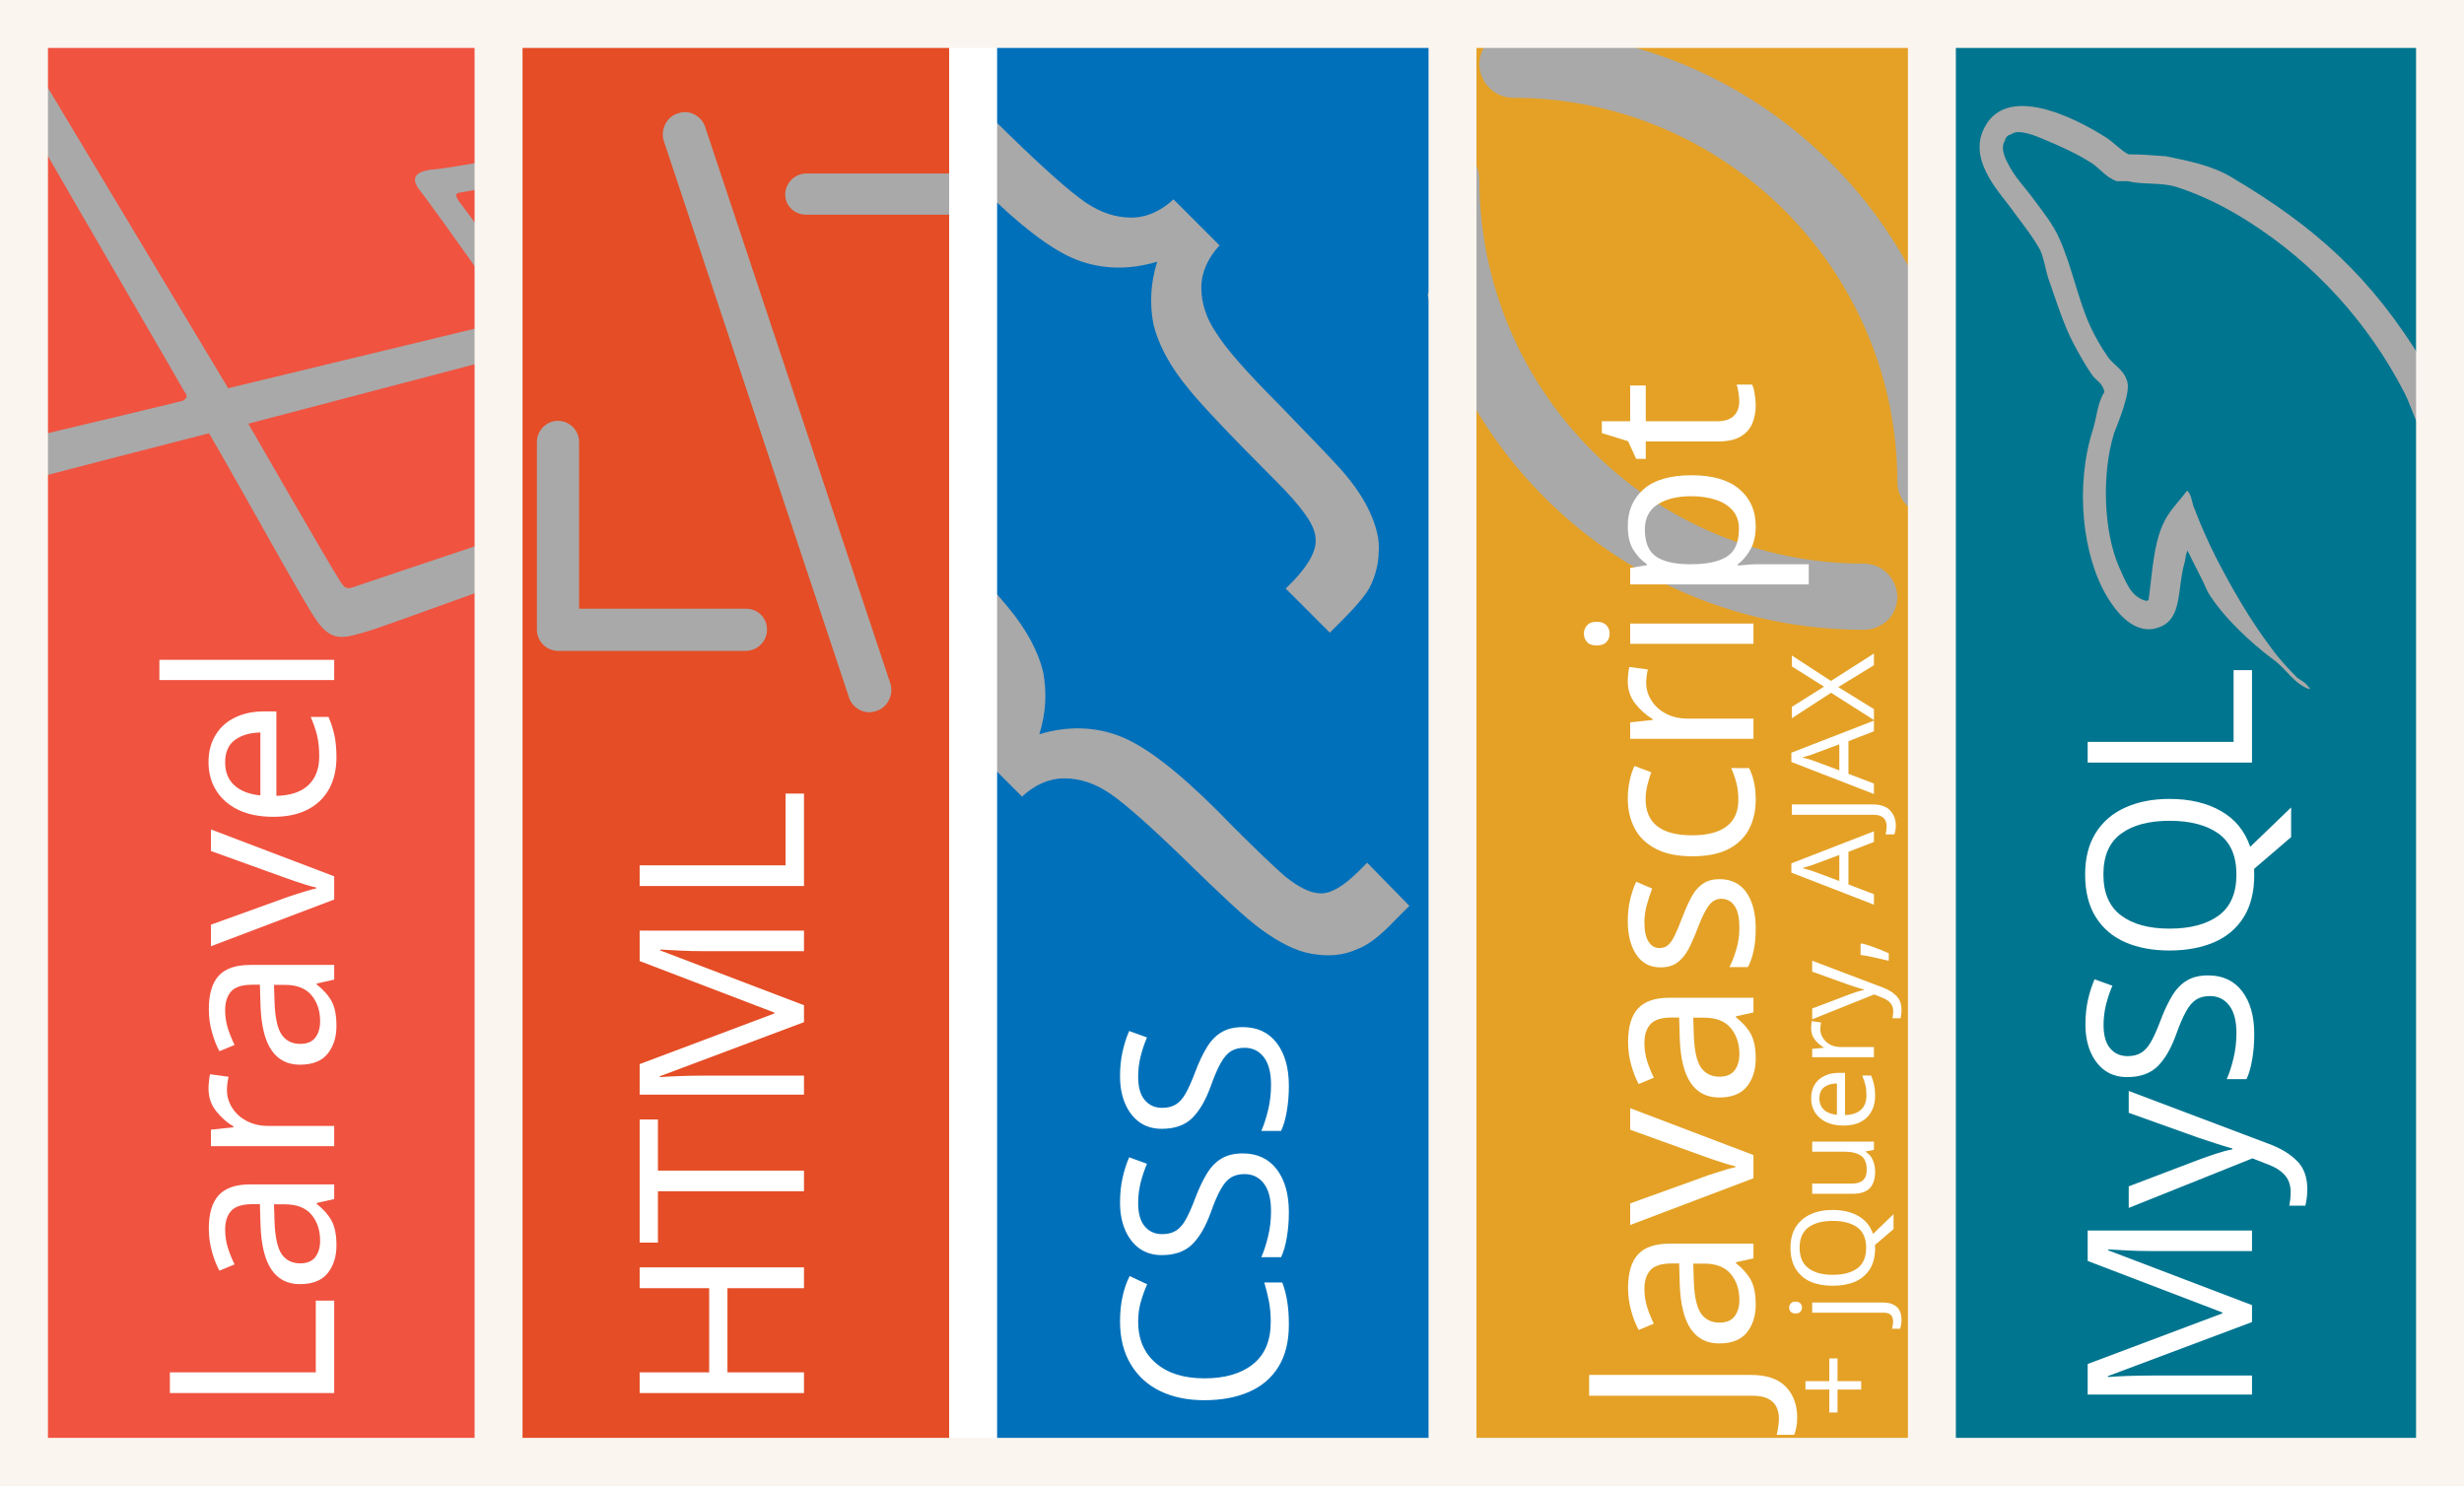
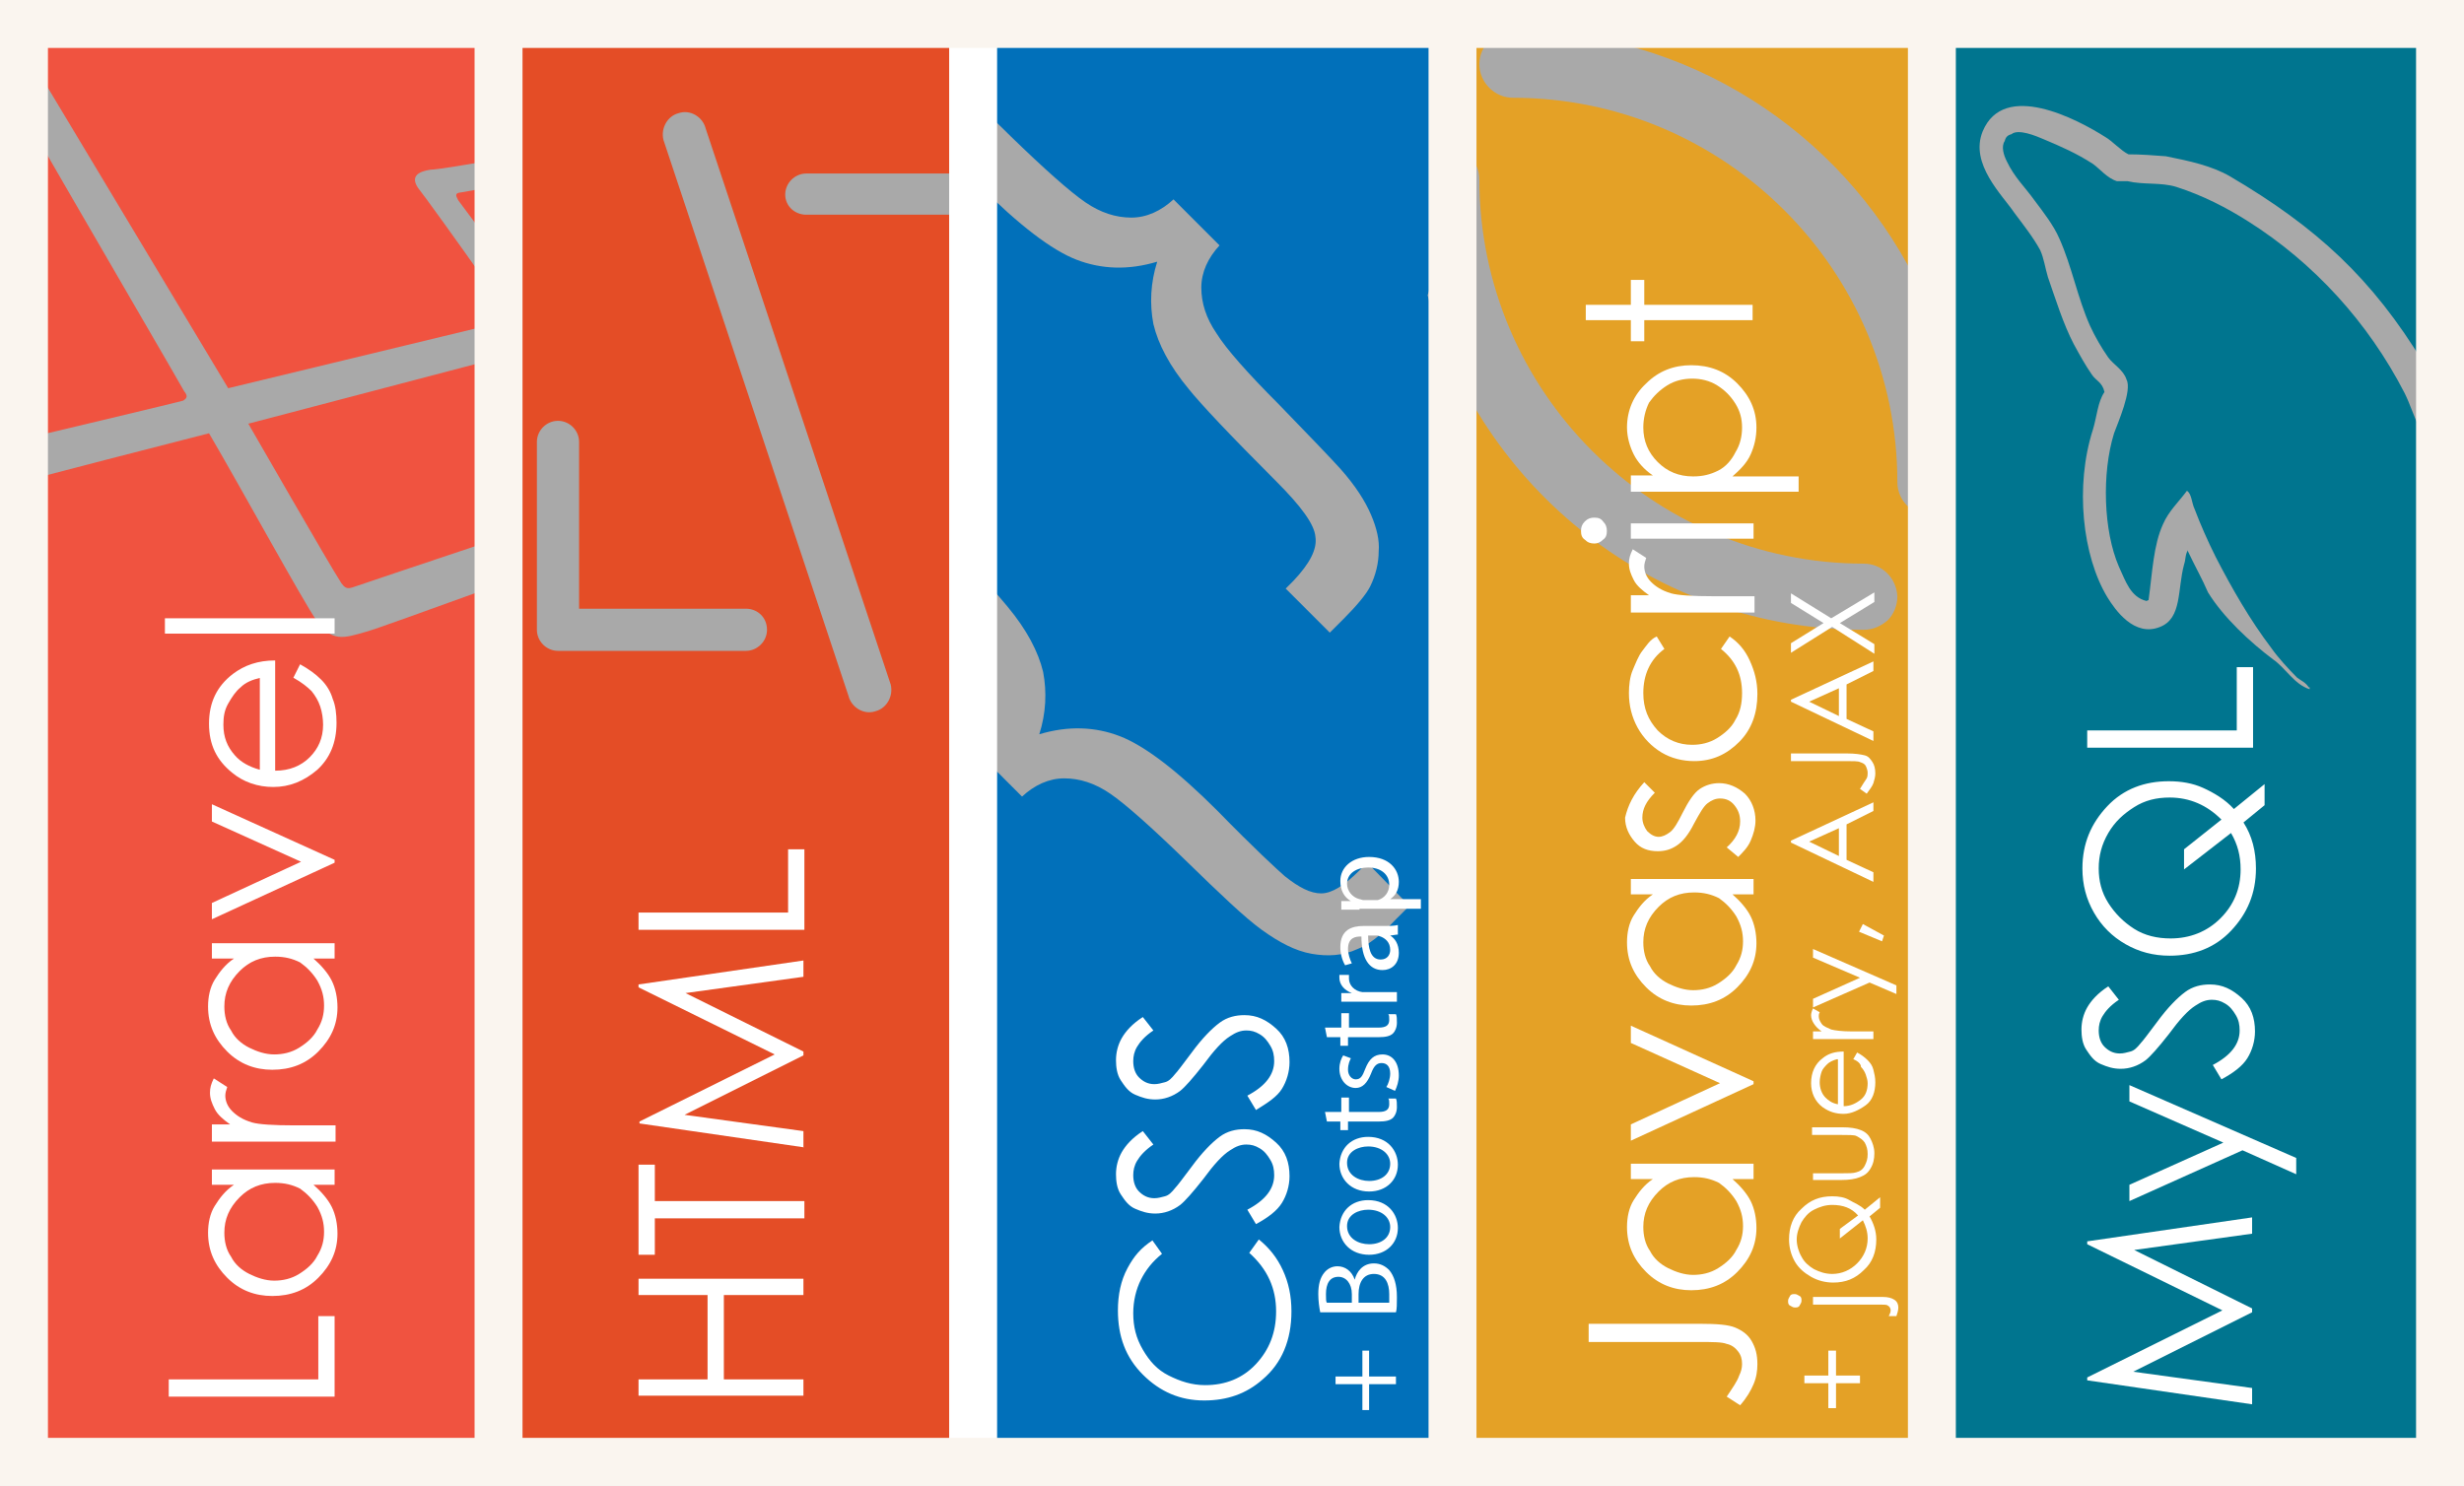
<svg xmlns="http://www.w3.org/2000/svg" version="1.1" id="Layer_1" x="0px" y="0px" viewBox="0 0 257 155" style="enable-background:new 0 0 257 155;" xml:space="preserve">
  <style type="text/css">
	.st0{fill:#F05340;}
	.st1{fill:#E44D26;}
	.st2{fill:#0170BA;}
	.st3{fill:#A9A9A9;}
- 	.st4{fill:#FFFFFF;}
- 	.st5{	font-family: Century Gothic,CenturyGothic,AppleGothic,sans-serif;
- }
- 	.st6{font-size:24px;}
- 	.st7{fill:#E4A126;}
- 	.st8{fill:none;stroke:#FAF5EF;stroke-width:5;stroke-miterlimit:10;}
- 	.st9{fill:none;stroke:#FFFFFF;stroke-width:5;stroke-miterlimit:10;}
- 	.st10{fill:none;stroke:#000000;stroke-width:16;stroke-miterlimit:10;}
- 	.st11{font-size:12px;}
- 	.st12{fill:#00758F;}
+ 	.st4{enable-background:new    ;}
+ 	.st5{fill:#FFFFFF;}
+ 	.st6{fill:#E4A126;}
+ 	.st7{fill:none;stroke:#FAF5EF;stroke-width:5;stroke-miterlimit:10;}
+ 	.st8{fill:none;stroke:#FFFFFF;stroke-width:5;stroke-miterlimit:10;}
+ 	.st9{fill:none;stroke:#000000;stroke-width:16;stroke-miterlimit:10;}
+ 	.st10{fill:#00758F;}
</style>
  <g>
    <path class="st0" d="M2,3v2.8C2.1,7,2.1,8.2,2.1,9.5c0,0.8-0.1,1.6-0.1,2.4V153h53V3H2z" />
  </g>
  <g>
    <rect x="52" y="3" class="st1" width="53" height="150" />
  </g>
  <g>
    <rect x="102" y="3" class="st2" width="50" height="150" />
  </g>
  <path class="st3" d="M50.8,29.6c0.2-1.3,0.3-2.6,0.5-4l-3.5-4.7c-0.2-0.4-0.4-0.7,0.1-0.8c0.2,0,2.1-0.4,4.2-0.7  c0.1-1,0.3-2,0.4-2.9c-3.3,0.6-6.9,1.2-7.6,1.2c-1.3,0.2-2.1,0.7-1.3,1.9C44.1,20.2,48,25.6,50.8,29.6z" />
-   <path class="st3" d="M50.1,56.8C43.5,59,37.3,61.1,37,61.2c-0.6,0.2-1,0.4-1.6-0.7c-0.7-1-9.5-16.3-9.5-16.3l24-6.3  c0.1-1.3,0.2-2.5,0.4-3.8l-26.5,6.4L1.9,4c0,0.3,0,0.6,0,0.9c0.2,1.5,0.2,3,0.2,4.6c0,0.5,0,1.1-0.1,1.6c6.4,11.1,17,29.3,17.2,29.7  c0.5,0.6,0.2,0.8-0.1,1c-0.3,0.1-13.7,3.3-17.1,4.1c-0.1,1.5-0.2,3-0.3,4.5c3.8-1,14.2-3.7,20.1-5.2C25.2,51,31.7,62.9,33,64.7  c1.6,2.3,2.8,1.9,5.2,1.2c0.8-0.2,6.3-2.2,12.4-4.4C50.4,59.9,50.2,58.3,50.1,56.8z" />
-   <text transform="matrix(4.489659e-11 -1 1 4.489659e-11 34.8584 147.6533)" class="st4 st5 st6">Laravel</text>
+   <path class="st3" d="M50.1,56.8C43.5,59,37.3,61.1,37,61.2c-0.6,0.2-1,0.4-1.6-0.7c-0.7-1-9.5-16.3-9.5-16.3l24-6.3  c0.1-1.3,0.2-2.5,0.4-3.8l-26.5,6.4L1.9,4c0,0.3,0,0.6,0,0.9c0.2,1.5,0.2,3,0.2,4.6c0,0.5,0,1.1-0.1,1.6c6.4,11.1,17,29.3,17.2,29.7  c0.5,0.6,0.2,0.8-0.1,1C18.8,41.9,5.4,45.1,2,45.9c-0.1,1.5-0.2,3-0.3,4.5c3.8-1,14.2-3.7,20.1-5.2C25.2,51,31.7,62.9,33,64.7  c1.6,2.3,2.8,1.9,5.2,1.2c0.8-0.2,6.3-2.2,12.4-4.4C50.4,59.9,50.2,58.3,50.1,56.8z" />
+   <g class="st4">
+     <path class="st5" d="M17.6,145.6v-1.7h15.6v-6.6h1.7v8.4H17.6z" />
+     <path class="st5" d="M22.1,122h12.8v1.6h-2.2c0.8,0.7,1.5,1.5,1.9,2.3s0.6,1.8,0.6,2.8c0,1.8-0.7,3.3-2,4.6s-2.9,1.9-4.8,1.9   c-1.8,0-3.4-0.6-4.7-1.9s-2-2.8-2-4.7c0-1,0.2-2,0.7-2.8s1.1-1.6,2-2.2h-2.3V122z M23.4,128.6c0,0.9,0.2,1.8,0.7,2.5   c0.4,0.8,1.1,1.4,1.9,1.8s1.7,0.7,2.6,0.7c0.9,0,1.8-0.2,2.6-0.7s1.5-1.1,1.9-1.9c0.5-0.8,0.7-1.6,0.7-2.5c0-0.9-0.2-1.7-0.7-2.6   c-0.5-0.8-1.1-1.4-1.8-1.9c-0.8-0.4-1.6-0.6-2.6-0.6c-1.5,0-2.7,0.5-3.7,1.5C23.9,126,23.4,127.2,23.4,128.6z" />
+     <path class="st5" d="M22.1,119v-1.7H24c-0.7-0.5-1.3-1-1.6-1.6s-0.5-1.1-0.5-1.7c0-0.5,0.1-0.9,0.4-1.5l1.4,0.9   c-0.1,0.3-0.2,0.6-0.2,0.9c0,0.5,0.2,1.1,0.7,1.6s1.1,0.9,2.1,1.2c0.7,0.2,2.2,0.3,4.4,0.3h4.3v1.7H22.1z" />
+     <path class="st5" d="M22.1,98.4h12.8v1.6h-2.2c0.8,0.7,1.5,1.5,1.9,2.3s0.6,1.8,0.6,2.8c0,1.8-0.7,3.3-2,4.6s-2.9,1.9-4.8,1.9   c-1.8,0-3.4-0.6-4.7-1.9s-2-2.8-2-4.7c0-1,0.2-2,0.7-2.8s1.1-1.6,2-2.2h-2.3V98.4z M23.4,105c0,0.9,0.2,1.8,0.7,2.5   c0.4,0.8,1.1,1.4,1.9,1.8s1.7,0.7,2.6,0.7c0.9,0,1.8-0.2,2.6-0.7s1.5-1.1,1.9-1.9c0.5-0.8,0.7-1.6,0.7-2.5c0-0.9-0.2-1.7-0.7-2.6   c-0.5-0.8-1.1-1.4-1.8-1.9c-0.8-0.4-1.6-0.6-2.6-0.6c-1.5,0-2.7,0.5-3.7,1.5C23.9,102.4,23.4,103.6,23.4,105z" />
+     <path class="st5" d="M22.1,95.9v-1.7l9.3-4.3l-9.3-4.2v-1.8l12.8,5.8v0.3L22.1,95.9z" />
+     <path class="st5" d="M30.6,70.7l0.7-1.4c0.9,0.5,1.6,1,2.2,1.6s1,1.3,1.2,2c0.3,0.7,0.4,1.6,0.4,2.5c0,2.1-0.7,3.7-2,4.9   c-1.4,1.2-2.9,1.8-4.6,1.8c-1.6,0-3.1-0.5-4.3-1.5c-1.6-1.3-2.4-2.9-2.4-5.1c0-2.2,0.8-3.9,2.5-5.2c1.2-0.9,2.6-1.4,4.4-1.4v11.5   c1.5,0,2.7-0.5,3.6-1.4c0.9-0.9,1.4-2,1.4-3.4c0-0.6-0.1-1.3-0.3-1.9c-0.2-0.6-0.5-1.1-0.9-1.6C32.1,71.7,31.5,71.2,30.6,70.7z    M27.2,70.7c-0.9,0.2-1.6,0.5-2.1,1c-0.5,0.4-0.9,1-1.3,1.7s-0.5,1.4-0.5,2.2c0,1.3,0.4,2.3,1.2,3.2c0.6,0.7,1.5,1.2,2.6,1.5V70.7z   " />
+     <path class="st5" d="M17.2,66.1v-1.6h17.7v1.6H17.2z" />
+   </g>
  <g>
-     <rect x="152" y="3" class="st7" width="50" height="150" />
+     <rect x="152" y="3" class="st6" width="50" height="150" />
  </g>
-   <text transform="matrix(4.489659e-11 -1 1 4.489659e-11 83.8584 147.6533)" class="st4 st5 st6">HTML</text>
-   <text transform="matrix(4.489659e-11 -1 1 4.489659e-11 134.1968 147.5415)" class="st4 st5 st6">CSS</text>
+   <g class="st4">
+     <path class="st5" d="M66.6,145.6v-1.7h7.2v-8.8h-7.2v-1.7h17.2v1.7h-8.3v8.8h8.3v1.7H66.6z" />
+     <path class="st5" d="M68.3,130.9h-1.7v-9.4h1.7v3.8h15.6v1.8H68.3V130.9z" />
+     <path class="st5" d="M83.9,119.7l-17.2-2.5V117l14.1-7L66.6,103v-0.3l17.2-2.5v1.7l-12.3,1.7l12.3,6.1v0.4l-12.4,6.2l12.4,1.7   V119.7z" />
+     <path class="st5" d="M66.6,96.9v-1.7h15.6v-6.6h1.7v8.4H66.6z" />
+   </g>
+   <g class="st4">
+     <path class="st5" d="M120.2,129.4l1,1.4c-1,0.8-1.7,1.7-2.2,2.7s-0.8,2.2-0.8,3.5c0,1.4,0.3,2.6,1,3.8s1.5,2.1,2.7,2.7s2.4,1,3.8,1   c2.1,0,3.9-0.7,5.3-2.2s2.1-3.3,2.1-5.5c0-2.4-0.9-4.4-2.8-6.1l1-1.4c1.1,0.9,1.9,1.9,2.5,3.2s0.9,2.7,0.9,4.3c0,3-1,5.4-3,7.1   c-1.7,1.5-3.7,2.2-6.1,2.2c-2.5,0-4.6-0.9-6.4-2.7s-2.6-4-2.6-6.7c0-1.6,0.3-3.1,1-4.4S119,130.2,120.2,129.4z" />
+     <path class="st5" d="M131,127.7l-0.9-1.5c1.9-1,2.8-2.2,2.8-3.6c0-0.6-0.1-1.1-0.4-1.6s-0.6-0.9-1.1-1.2s-0.9-0.4-1.4-0.4   c-0.6,0-1.1,0.2-1.7,0.6c-0.8,0.5-1.7,1.5-2.8,3c-1.1,1.4-1.9,2.3-2.4,2.7c-0.8,0.6-1.7,0.9-2.6,0.9c-0.8,0-1.4-0.2-2.1-0.5   s-1.1-0.9-1.5-1.5s-0.5-1.4-0.5-2.1c0-0.8,0.2-1.6,0.6-2.3s1.1-1.5,2.2-2.2l1.1,1.4c-0.9,0.6-1.4,1.2-1.7,1.7s-0.4,1-0.4,1.5   c0,0.7,0.2,1.3,0.6,1.7s0.9,0.7,1.6,0.7c0.4,0,0.7-0.1,1.1-0.2s0.7-0.4,1.1-0.9c0.2-0.2,0.8-1,1.7-2.2c1.1-1.5,2.1-2.5,2.9-3.1   s1.7-0.8,2.6-0.8c1.3,0,2.3,0.5,3.3,1.4s1.4,2.1,1.4,3.5c0,1-0.3,2-0.8,2.8S132.3,127,131,127.7z" />
+     <path class="st5" d="M131,115.8l-0.9-1.5c1.9-1,2.8-2.2,2.8-3.6c0-0.6-0.1-1.1-0.4-1.6s-0.6-0.9-1.1-1.2s-0.9-0.4-1.4-0.4   c-0.6,0-1.1,0.2-1.7,0.6c-0.8,0.5-1.7,1.5-2.8,3c-1.1,1.4-1.9,2.3-2.4,2.7c-0.8,0.6-1.7,0.9-2.6,0.9c-0.8,0-1.4-0.2-2.1-0.5   s-1.1-0.9-1.5-1.5s-0.5-1.4-0.5-2.1c0-0.8,0.2-1.6,0.6-2.3s1.1-1.5,2.2-2.2l1.1,1.4c-0.9,0.6-1.4,1.2-1.7,1.7s-0.4,1-0.4,1.5   c0,0.7,0.2,1.3,0.6,1.7s0.9,0.7,1.6,0.7c0.4,0,0.7-0.1,1.1-0.2s0.7-0.4,1.1-0.9c0.2-0.2,0.8-1,1.7-2.2c1.1-1.5,2.1-2.5,2.9-3.1   s1.7-0.8,2.6-0.8c1.3,0,2.3,0.5,3.3,1.4s1.4,2.1,1.4,3.5c0,1-0.3,2-0.8,2.8S132.3,115,131,115.8z" />
+   </g>
  <g>
    <g>
      <path class="st3" d="M194.4,58.8c-22.1,0-40.1-18-40.1-40.1c0-1.9-1.6-3.5-3.5-3.5c-0.6,0-1.1,0.1-1.6,0.4c0.6,2.1,1,4.3,1.1,6.5    c0.1,3-0.4,6-1.4,8.7c5.4,20.1,23.7,34.9,45.5,34.9c1,0,1.8-0.4,2.5-1c0.6-0.6,1-1.5,1-2.5C197.8,60.3,196.3,58.8,194.4,58.8z" />
-       <path class="st3" d="M199.5,50.3c-0.2-2.1,0-4.3,0.2-6.4c0-0.9,0.1-1.8,0.1-2.7c0.1-0.7,0.1-1.4,0-2c-0.1-1.5-0.4-3.1-0.5-4.6    c-0.1-0.8-0.2-1.6-0.2-2.4c-0.1-1.1,0.2-2.2,0.6-3.2c-7.8-15.3-23.7-25.8-41.9-25.8c-1.9,0-3.5,1.6-3.5,3.5c0,1.9,1.6,3.5,3.5,3.5    c22.1,0,40.1,18,40.1,40.1c0,1.6,1.1,3,2.7,3.4C199.9,52.7,199.6,51.5,199.5,50.3z" />
+       <path class="st3" d="M199.5,50.3c-0.2-2.1,0-4.3,0.2-6.4c0-0.9,0.1-1.8,0.1-2.7c0.1-0.7,0.1-1.4,0-2c-0.1-1.5-0.4-3.1-0.5-4.6    c-0.1-0.8-0.2-1.6-0.2-2.4c-0.1-1.1,0.2-2.2,0.6-3.2C191.9,13.7,176,3.2,157.8,3.2c-1.9,0-3.5,1.6-3.5,3.5s1.6,3.5,3.5,3.5    c22.1,0,40.1,18,40.1,40.1c0,1.6,1.1,3,2.7,3.4C199.9,52.7,199.6,51.5,199.5,50.3z" />
    </g>
  </g>
-   <text transform="matrix(4.489659e-11 -1 1 4.489659e-11 182.8896 147.8096)" class="st4 st5 st6">Javascript</text>
-   <line class="st8" x1="52" y1="3" x2="52" y2="153" />
+   <g class="st4">
+     <path class="st5" d="M165.7,139.8v-1.7h11.6c1.8,0,3,0.1,3.7,0.4s1.3,0.7,1.7,1.4s0.6,1.4,0.6,2.4c0,0.7-0.1,1.4-0.4,2.1   s-0.7,1.4-1.4,2.2l-1.4-0.9c0.6-0.9,1.1-1.6,1.3-2.2c0.2-0.4,0.3-0.8,0.3-1.2c0-0.5-0.1-0.9-0.4-1.3c-0.3-0.4-0.7-0.7-1.2-0.8   c-0.5-0.2-1.4-0.2-2.9-0.2H165.7z" />
+     <path class="st5" d="M170.1,121.4h12.8v1.6h-2.2c0.8,0.7,1.5,1.5,1.9,2.3s0.6,1.8,0.6,2.8c0,1.8-0.7,3.3-2,4.6s-2.9,1.9-4.8,1.9   c-1.8,0-3.4-0.6-4.7-1.9s-2-2.8-2-4.7c0-1,0.2-2,0.7-2.8s1.1-1.6,2-2.2h-2.3V121.4z M171.4,128c0,0.9,0.2,1.8,0.7,2.5   c0.4,0.8,1.1,1.4,1.9,1.8s1.7,0.7,2.6,0.7c0.9,0,1.8-0.2,2.6-0.7s1.5-1.1,1.9-1.9c0.5-0.8,0.7-1.6,0.7-2.5c0-0.9-0.2-1.7-0.7-2.6   c-0.5-0.8-1.1-1.4-1.8-1.9c-0.8-0.4-1.6-0.6-2.6-0.6c-1.5,0-2.7,0.5-3.7,1.5C171.9,125.4,171.4,126.6,171.4,128z" />
+     <path class="st5" d="M170.1,119v-1.7l9.3-4.3l-9.3-4.2v-1.8l12.8,5.8v0.3L170.1,119z" />
+     <path class="st5" d="M170.1,91.7h12.8v1.6h-2.2c0.8,0.7,1.5,1.5,1.9,2.3s0.6,1.8,0.6,2.8c0,1.8-0.7,3.3-2,4.6s-2.9,1.9-4.8,1.9   c-1.8,0-3.4-0.6-4.7-1.9s-2-2.8-2-4.7c0-1,0.2-2,0.7-2.8s1.1-1.6,2-2.2h-2.3V91.7z M171.4,98.3c0,0.9,0.2,1.8,0.7,2.5   c0.4,0.8,1.1,1.4,1.9,1.8s1.7,0.7,2.6,0.7c0.9,0,1.8-0.2,2.6-0.7s1.5-1.1,1.9-1.9c0.5-0.8,0.7-1.6,0.7-2.5c0-0.9-0.2-1.7-0.7-2.6   c-0.5-0.8-1.1-1.4-1.8-1.9c-0.8-0.4-1.6-0.6-2.6-0.6c-1.5,0-2.7,0.5-3.7,1.5C171.9,95.7,171.4,96.9,171.4,98.3z" />
+     <path class="st5" d="M171.5,81.6l1.1,1.1c-0.9,0.9-1.3,1.7-1.3,2.6c0,0.5,0.2,1,0.5,1.4c0.4,0.4,0.8,0.6,1.2,0.6   c0.4,0,0.8-0.2,1.2-0.5c0.4-0.3,0.8-1,1.3-2c0.6-1.2,1.2-2.1,1.8-2.5c0.6-0.4,1.3-0.6,2-0.6c1,0,1.9,0.4,2.7,1.1   c0.7,0.7,1.1,1.7,1.1,2.8c0,0.7-0.2,1.4-0.5,2.1c-0.3,0.7-0.8,1.2-1.3,1.7l-1.2-1c0.9-0.8,1.4-1.7,1.4-2.7c0-0.7-0.2-1.2-0.6-1.7   c-0.4-0.5-0.9-0.7-1.5-0.7c-0.5,0-0.9,0.2-1.3,0.5c-0.4,0.3-0.8,1-1.4,2.1c-0.6,1.2-1.2,1.9-1.8,2.3c-0.6,0.4-1.2,0.6-2,0.6   c-1,0-1.8-0.3-2.4-1c-0.6-0.7-1-1.5-1-2.5C169.8,84,170.4,82.8,171.5,81.6z" />
+     <path class="st5" d="M172.8,66.4l0.8,1.3c-1.5,1.1-2.2,2.7-2.2,4.6c0,1.6,0.5,2.8,1.5,3.9c1,1,2.2,1.5,3.6,1.5   c0.9,0,1.8-0.2,2.6-0.7s1.5-1.1,1.9-1.9c0.5-0.8,0.7-1.7,0.7-2.8c0-1.9-0.7-3.4-2.2-4.6l0.9-1.3c0.9,0.6,1.6,1.4,2.1,2.5   s0.8,2.2,0.8,3.5c0,2-0.6,3.7-1.9,5s-2.8,2-4.7,2c-1.2,0-2.4-0.3-3.4-0.9s-1.9-1.5-2.5-2.6s-0.9-2.3-0.9-3.6c0-0.8,0.1-1.7,0.4-2.4   s0.6-1.5,1-2S172.1,66.7,172.8,66.4z" />
+     <path class="st5" d="M170.1,63.8v-1.7h1.9c-0.7-0.5-1.3-1-1.6-1.6s-0.5-1.1-0.5-1.7c0-0.5,0.1-0.9,0.4-1.5l1.4,0.9   c-0.1,0.3-0.2,0.6-0.2,0.9c0,0.5,0.2,1.1,0.7,1.6s1.1,0.9,2.1,1.2c0.7,0.2,2.2,0.3,4.4,0.3h4.3v1.7H170.1z" />
+     <path class="st5" d="M164.9,55.4c0-0.4,0.1-0.7,0.4-1c0.3-0.3,0.6-0.4,1-0.4c0.4,0,0.7,0.1,0.9,0.4c0.3,0.3,0.4,0.6,0.4,1   c0,0.4-0.1,0.7-0.4,0.9c-0.3,0.3-0.6,0.4-0.9,0.4c-0.4,0-0.7-0.1-1-0.4C165,56.1,164.9,55.8,164.9,55.4z M170.1,56.2v-1.6h12.8v1.6   H170.1z" />
+     <path class="st5" d="M170.1,51.2v-1.6h2.3c-0.9-0.6-1.6-1.4-2-2.2c-0.4-0.8-0.7-1.8-0.7-2.8c0-1.8,0.7-3.4,2-4.6   c1.3-1.3,2.9-1.9,4.7-1.9c1.9,0,3.5,0.6,4.8,1.9c1.3,1.3,2,2.8,2,4.6c0,1-0.2,1.9-0.6,2.8s-1.1,1.6-1.9,2.3h6.9v1.6H170.1z    M171.4,44.6c0,1.4,0.5,2.6,1.5,3.6c1,1,2.2,1.5,3.7,1.5c1,0,1.8-0.2,2.6-0.6s1.4-1.1,1.8-1.9c0.5-0.8,0.7-1.7,0.7-2.6   c0-0.9-0.2-1.7-0.7-2.5c-0.5-0.8-1.1-1.4-1.9-1.9s-1.7-0.7-2.6-0.7c-0.9,0-1.8,0.2-2.6,0.7s-1.4,1.1-1.9,1.8   C171.6,42.8,171.4,43.7,171.4,44.6z" />
+     <path class="st5" d="M165.4,33.4v-1.6h4.7v-2.6h1.4v2.6h11.3v1.6h-11.3v2.2h-1.4v-2.2H165.4z" />
+   </g>
+   <line class="st7" x1="52" y1="3" x2="52" y2="153" />
  <g id="Layer_x0020_1">
-     <path class="st3" d="M142.6,90l-0.8,0.8c-1.6,1.6-2.9,2.4-4,2.4c-1.1,0-2.3-0.6-3.8-1.8c-0.8-0.7-3.2-2.9-7-6.8   c-4.2-4.2-7.6-6.8-10.2-7.8c-2.6-1-5.4-1.1-8.4-0.2c0.7-2.2,0.8-4.4,0.4-6.5c-0.5-2.1-1.7-4.4-3.7-6.8c-0.4-0.5-1.1-1.3-2-2.3   c-0.4,2.3-1.2,4.5-2.2,6.5c0.5,0.6,0.9,1.2,1.2,1.6c1.1,1.6,1.6,3.2,1.6,4.8c0,1.6-0.7,3.1-1.9,4.4l4.8,4.8v0   c1.3-1.2,2.8-1.9,4.4-1.9c1.6,0,3.2,0.5,4.8,1.6c1.6,1.1,4.2,3.4,7.8,6.9c3.6,3.5,6.2,6,8,7.3c1.8,1.3,3.5,2.2,5.2,2.5   c1.7,0.3,3.3,0.2,4.8-0.5c1.1-0.4,2.4-1.4,4-3.1l1.4-1.4L142.6,90z" />
+     <path class="st3" d="M142.6,90l-0.8,0.8c-1.6,1.6-2.9,2.4-4,2.4s-2.3-0.6-3.8-1.8c-0.8-0.7-3.2-2.9-7-6.8   c-4.2-4.2-7.6-6.8-10.2-7.8s-5.4-1.1-8.4-0.2c0.7-2.2,0.8-4.4,0.4-6.5c-0.5-2.1-1.7-4.4-3.7-6.8c-0.4-0.5-1.1-1.3-2-2.3   c-0.4,2.3-1.2,4.5-2.2,6.5c0.5,0.6,0.9,1.2,1.2,1.6c1.1,1.6,1.6,3.2,1.6,4.8c0,1.6-0.7,3.1-1.9,4.4l4.8,4.8l0,0   c1.3-1.2,2.8-1.9,4.4-1.9s3.2,0.5,4.8,1.6c1.6,1.1,4.2,3.4,7.8,6.9c3.6,3.5,6.2,6,8,7.3c1.8,1.3,3.5,2.2,5.2,2.5s3.3,0.2,4.8-0.5   c1.1-0.4,2.4-1.4,4-3.1l1.4-1.4L142.6,90z" />
  </g>
  <g>
-     <path class="st3" d="M84.1,22.4l17.1,0c0-0.7-0.1-1.4-0.1-2c0-0.8,0-1.6,0.1-2.3l-17.1,0c-1.2,0-2.2,1-2.2,2.2   C81.9,21.5,82.9,22.4,84.1,22.4z" />
-     <path class="st3" d="M77.8,63.5l-17.4,0l0-17.4c0-1.2-1-2.2-2.2-2.2s-2.2,1-2.2,2.2l0,19.6c0,1.2,1,2.2,2.2,2.2l19.6,0   c1.2,0,2.2-1,2.2-2.2C80,64.4,79,63.5,77.8,63.5z" />
-     <path d="M102.4,36.1c-0.2-3.3-0.6-6.6-0.9-9.9l0,13.6c0,1.1,0.8,2,1.8,2.1C102.8,40,102.5,38.1,102.4,36.1z" />
+     <path class="st3" d="M84.1,22.4h17.1c0-0.7-0.1-1.4-0.1-2c0-0.8,0-1.6,0.1-2.3H84.1c-1.2,0-2.2,1-2.2,2.2   C81.9,21.5,82.9,22.4,84.1,22.4z" />
+     <path class="st3" d="M77.8,63.5H60.4V46.1c0-1.2-1-2.2-2.2-2.2s-2.2,1-2.2,2.2v19.6c0,1.2,1,2.2,2.2,2.2h19.6c1.2,0,2.2-1,2.2-2.2   C80,64.4,79,63.5,77.8,63.5z" />
+     <path d="M102.4,36.1c-0.2-3.3-0.6-6.6-0.9-9.9v13.6c0,1.1,0.8,2,1.8,2.1C102.8,40,102.5,38.1,102.4,36.1z" />
    <path class="st3" d="M73.6,13.4c-0.3-1.2-1.6-2-2.8-1.6c-1.2,0.3-1.9,1.6-1.6,2.8l19.3,58c0.3,1.2,1.6,2,2.8,1.6   c1.2-0.3,1.9-1.6,1.6-2.8L73.6,13.4z" />
  </g>
  <g id="Layer_x0020_1_1_">
-     <path class="st3" d="M143,53.7c-0.6-1.4-1.6-3-3.2-4.8c-1-1.1-3.1-3.3-6.4-6.7c-3.3-3.3-5.5-5.8-6.5-7.4c-1.1-1.6-1.6-3.2-1.6-4.8   c0-1.6,0.7-3.1,1.9-4.4l-4.8-4.8c-1.3,1.2-2.8,1.9-4.4,1.9c-1.6,0-3.2-0.5-4.8-1.6c-1.6-1.1-4.2-3.4-7.8-6.9   c-1.2-1.2-2.4-2.3-3.4-3.3c0,2.5-0.4,4.9-1.1,7.2c0.4,0.4,0.8,0.8,1.2,1.2c4.2,4.2,7.6,6.8,10.2,7.8c2.6,1,5.4,1.1,8.4,0.2   c-0.7,2.2-0.8,4.4-0.4,6.5c0.5,2.1,1.7,4.4,3.7,6.8c1.2,1.5,4.2,4.7,9.1,9.6c2.6,2.6,4,4.5,4.1,5.8c0.2,1.3-0.6,2.8-2.3,4.6   l-0.8,0.8l4.6,4.6l1.4-1.4c1.4-1.4,2.4-2.6,2.8-3.4c0.6-1.2,0.9-2.5,0.9-3.7C143.9,56.4,143.6,55.1,143,53.7z" />
+     <path class="st3" d="M143,53.7c-0.6-1.4-1.6-3-3.2-4.8c-1-1.1-3.1-3.3-6.4-6.7c-3.3-3.3-5.5-5.8-6.5-7.4c-1.1-1.6-1.6-3.2-1.6-4.8   c0-1.6,0.7-3.1,1.9-4.4l-4.8-4.8c-1.3,1.2-2.8,1.9-4.4,1.9s-3.2-0.5-4.8-1.6c-1.6-1.1-4.2-3.4-7.8-6.9c-1.2-1.2-2.4-2.3-3.4-3.3   c0,2.5-0.4,4.9-1.1,7.2c0.4,0.4,0.8,0.8,1.2,1.2c4.2,4.2,7.6,6.8,10.2,7.8s5.4,1.1,8.4,0.2c-0.7,2.2-0.8,4.4-0.4,6.5   c0.5,2.1,1.7,4.4,3.7,6.8c1.2,1.5,4.2,4.7,9.1,9.6c2.6,2.6,4,4.5,4.1,5.8c0.2,1.3-0.6,2.8-2.3,4.6l-0.8,0.8l4.6,4.6l1.4-1.4   c1.4-1.4,2.4-2.6,2.8-3.4c0.6-1.2,0.9-2.5,0.9-3.7C143.9,56.4,143.6,55.1,143,53.7z" />
  </g>
-   <line class="st9" x1="101.5" y1="3" x2="101.5" y2="153" />
-   <line class="st8" x1="151.5" y1="3" x2="151.5" y2="153" />
-   <line class="st8" x1="201.5" y1="3" x2="201.5" y2="153" />
-   <path class="st10" d="M73.8,89.2" />
-   <text transform="matrix(4.489659e-11 -1 1 4.489659e-11 195.4541 147.9443)" class="st4 st5 st11">+ jQuery, AJAX</text>
+   <line class="st8" x1="101.5" y1="3" x2="101.5" y2="153" />
+   <line class="st7" x1="151.5" y1="3" x2="151.5" y2="153" />
+   <line class="st7" x1="201.5" y1="3" x2="201.5" y2="153" />
+   <path class="st9" d="M73.8,89.2" />
+   <g class="st4">
+     <path class="st5" d="M190.7,144.3h-2.5v-0.8h2.5v-2.6h0.8v2.6h2.5v0.8h-2.5v2.6h-0.8V144.3z" />
+     <path class="st5" d="M186.5,135.7c0-0.2,0.1-0.3,0.2-0.5s0.3-0.2,0.5-0.2c0.2,0,0.3,0.1,0.5,0.2s0.2,0.3,0.2,0.5s-0.1,0.3-0.2,0.5   s-0.3,0.2-0.5,0.2c-0.2,0-0.3-0.1-0.5-0.2S186.5,135.9,186.5,135.7z M189.1,136.1v-0.8h7.3c0.5,0,0.9,0.1,1.2,0.3s0.4,0.5,0.4,0.8   c0,0.3-0.1,0.6-0.2,0.9H197c0.1-0.2,0.2-0.4,0.2-0.6c0-0.2-0.1-0.4-0.3-0.5c-0.1-0.1-0.4-0.1-0.7-0.1H189.1z" />
+     <path class="st5" d="M194.5,126.2l1.6-1.3v1.1l-1.1,0.9c0.4,0.7,0.7,1.5,0.7,2.4c0,1.3-0.4,2.4-1.3,3.2c-0.9,0.9-1.9,1.3-3.2,1.3   c-0.8,0-1.6-0.2-2.3-0.6s-1.3-0.9-1.7-1.6c-0.4-0.7-0.6-1.5-0.6-2.3c0-1.3,0.4-2.4,1.3-3.2c0.9-0.9,1.9-1.3,3.2-1.3   c0.7,0,1.3,0.1,1.8,0.4S194,125.7,194.5,126.2z M193.8,126.8c-0.7-0.8-1.6-1.1-2.7-1.1c-0.7,0-1.3,0.2-1.9,0.5s-1,0.8-1.3,1.3   c-0.3,0.6-0.5,1.2-0.5,1.8c0,0.6,0.2,1.3,0.5,1.8c0.3,0.6,0.8,1,1.3,1.3c0.6,0.3,1.2,0.5,1.9,0.5c1,0,1.9-0.4,2.6-1.1   c0.7-0.7,1.1-1.6,1.1-2.6c0-0.7-0.2-1.3-0.5-1.9l-2.4,1.9v-1L193.8,126.8z" />
+     <path class="st5" d="M189.1,123.2v-0.8h3c0.7,0,1.2,0,1.5-0.1c0.4-0.1,0.7-0.3,0.9-0.7s0.3-0.7,0.3-1.2s-0.1-0.8-0.3-1.2   c-0.2-0.3-0.5-0.5-0.9-0.7c-0.2-0.1-0.8-0.1-1.6-0.1h-3v-0.8h3.1c0.9,0,1.5,0.1,2,0.3s0.8,0.5,1,0.9s0.4,0.9,0.4,1.5   s-0.1,1.1-0.4,1.6s-0.6,0.7-1.1,0.9s-1.1,0.3-2,0.3H189.1z" />
+     <path class="st5" d="M193.3,110.5l0.4-0.7c0.4,0.2,0.8,0.5,1.1,0.8c0.3,0.3,0.5,0.6,0.6,1s0.2,0.8,0.2,1.3c0,1-0.3,1.9-1,2.4   s-1.5,0.9-2.3,0.9c-0.8,0-1.5-0.2-2.2-0.7c-0.8-0.6-1.2-1.5-1.2-2.5c0-1.1,0.4-2,1.2-2.6c0.6-0.5,1.3-0.7,2.2-0.7v5.7   c0.7,0,1.3-0.3,1.8-0.7s0.7-1,0.7-1.7c0-0.3-0.1-0.6-0.2-0.9c-0.1-0.3-0.3-0.6-0.5-0.8C194.1,111,193.8,110.7,193.3,110.5z    M191.6,110.5c-0.4,0.1-0.8,0.3-1,0.5s-0.5,0.5-0.6,0.8s-0.2,0.7-0.2,1.1c0,0.6,0.2,1.2,0.6,1.6c0.3,0.3,0.7,0.6,1.3,0.7V110.5z" />
+     <path class="st5" d="M189.1,108.4v-0.8h0.9c-0.4-0.3-0.6-0.5-0.8-0.8s-0.3-0.6-0.3-0.9c0-0.2,0.1-0.5,0.2-0.7l0.7,0.4   c-0.1,0.2-0.1,0.3-0.1,0.4c0,0.3,0.1,0.5,0.3,0.8s0.6,0.4,1,0.6c0.4,0.1,1.1,0.2,2.2,0.2h2.2v0.8H189.1z" />
+     <path class="st5" d="M189.1,105.1v-0.9l4.9-2.2l-4.9-2.1v-0.9l8.7,3.8v0.9l-2.8-1.2L189.1,105.1z" />
+     <path class="st5" d="M193.9,97.2l0.4-0.8l2.2,1.2l-0.2,0.6L193.9,97.2z" />
+     <path class="st5" d="M186.8,87.7l8.6-4v0.9l-2.8,1.4v3.7l2.8,1.3v1l-8.6-4.1V87.7z M188.7,87.8l3.1,1.5v-2.9L188.7,87.8z" />
+     <path class="st5" d="M186.8,79.5v-0.9h5.8c0.9,0,1.5,0.1,1.9,0.2s0.6,0.4,0.8,0.7s0.3,0.7,0.3,1.2c0,0.3-0.1,0.7-0.2,1   s-0.4,0.7-0.7,1.1l-0.7-0.5c0.3-0.5,0.5-0.8,0.7-1.1c0.1-0.2,0.1-0.4,0.1-0.6c0-0.2-0.1-0.5-0.2-0.7s-0.3-0.3-0.6-0.4   c-0.2-0.1-0.7-0.1-1.4-0.1H186.8z" />
+     <path class="st5" d="M186.8,73l8.6-4V70l-2.8,1.4V75l2.8,1.3v1l-8.6-4.1V73z M188.7,73.2l3.1,1.5v-2.9L188.7,73.2z" />
+     <path class="st5" d="M186.8,68.1v-1l3.4-2.1l-3.4-2.1v-1l4.2,2.6l4.5-2.7v1l-3.6,2.2l3.6,2.2v1l-4.4-2.8L186.8,68.1z" />
+   </g>
  <g>
-     <rect x="204" y="3" class="st12" width="50" height="150" />
+     <rect x="204" y="3" class="st10" width="50" height="150" />
  </g>
  <path class="st3" d="M252.9,38.1c0-0.1-0.1-0.1-0.1-0.2c-5.4-8.9-11.2-14.2-20.2-19.5c-1.9-1.1-4.2-1.6-6.7-2.1  c-1.3-0.1-2.6-0.2-3.9-0.2c-0.8-0.4-1.7-1.4-2.4-1.8c-3-1.9-10.6-5.9-12.8-0.6c-1.4,3.4,2.1,6.7,3.3,8.5c0.9,1.2,2,2.6,2.7,3.9  c0.4,0.9,0.5,1.8,0.8,2.8c0.8,2.3,1.6,4.9,2.7,7c0.6,1.1,1.2,2.2,1.9,3.2c0.4,0.6,1.1,0.8,1.3,1.8c-0.7,1-0.8,2.6-1.2,3.9  c-1.9,5.9-1.1,13.2,1.5,17.5c0.8,1.3,2.8,4.2,5.5,3.1c2.3-0.9,1.8-3.9,2.5-6.5c0.2-0.6,0.1-1,0.4-1.5c0,0.1,0,0.1,0,0.1  c0.7,1.5,1.5,2.9,2.1,4.3c1.6,2.6,4.4,5.2,6.8,7c1.3,0.9,2.2,2.6,3.8,3.1v-0.2h-0.1c-0.3-0.5-0.8-0.7-1.2-1c-0.9-0.9-2-2.1-2.7-3.1  c-2.2-2.9-4.1-6.2-5.8-9.5c-0.8-1.6-1.6-3.4-2.2-5c-0.3-0.6-0.3-1.6-0.8-1.9c-0.8,1.1-1.9,2.1-2.5,3.5c-1,2.2-1.1,5-1.5,7.9  c-0.2,0.1-0.1,0-0.2,0.1c-1.7-0.4-2.2-2.1-2.9-3.6c-1.6-3.7-1.8-9.7-0.5-13.9c0.4-1.1,1.9-4.5,1.3-5.6c-0.3-1-1.4-1.6-1.9-2.3  c-0.7-1-1.4-2.2-1.9-3.3c-1.3-2.9-1.9-6.2-3.2-9.1c-0.6-1.4-1.7-2.8-2.6-4c-1-1.4-2.1-2.4-2.9-4.1c-0.3-0.6-0.6-1.5-0.2-2.1  c0.1-0.4,0.3-0.6,0.7-0.7c0.7-0.6,2.6,0.2,3.3,0.5c1.9,0.8,3.5,1.5,5.2,2.6c0.7,0.5,1.5,1.5,2.5,1.8h1.1c1.7,0.4,3.5,0.1,5.1,0.6  c2.8,0.9,5.3,2.2,7.5,3.6c6.8,4.3,12.5,10.5,16.3,17.9c0.6,1.2,0.9,2.3,1.5,3.5c0,0.1,0.1,0.1,0.1,0.2c0.1-0.2,0.2-0.4,0.4-0.6  c0-0.6,0-1.2,0.1-1.8C252.4,40.7,252.5,39.3,252.9,38.1z" />
-   <text transform="matrix(4.489659e-11 -1 1 4.489659e-11 234.8896 147.8096)" class="st4 st5 st6">MySQL</text>
-   <rect x="2.5" y="2.5" class="st8" width="252" height="150" />
+   <g class="st4">
+     <path class="st5" d="M234.9,146.5l-17.2-2.5v-0.3l14.1-7l-14.1-6.9v-0.3l17.2-2.5v1.7l-12.3,1.7l12.3,6.1v0.4l-12.4,6.2l12.4,1.7   V146.5z" />
+     <path class="st5" d="M222.1,125.3v-1.7l9.8-4.4l-9.8-4.3v-1.7l17.4,7.6v1.7l-5.6-2.5L222.1,125.3z" />
+     <path class="st5" d="M231.7,112.6l-0.9-1.5c1.9-1,2.8-2.2,2.8-3.6c0-0.6-0.1-1.1-0.4-1.6s-0.6-0.9-1.1-1.2s-0.9-0.4-1.4-0.4   c-0.6,0-1.1,0.2-1.7,0.6c-0.8,0.5-1.7,1.5-2.8,3c-1.1,1.4-1.9,2.3-2.4,2.7c-0.8,0.6-1.7,0.9-2.6,0.9c-0.8,0-1.4-0.2-2.1-0.5   s-1.1-0.9-1.5-1.5s-0.5-1.4-0.5-2.1c0-0.8,0.2-1.6,0.6-2.3s1.1-1.5,2.2-2.2l1.1,1.4c-0.9,0.6-1.4,1.2-1.7,1.7s-0.4,1-0.4,1.5   c0,0.7,0.2,1.3,0.6,1.7s0.9,0.7,1.6,0.7c0.4,0,0.7-0.1,1.1-0.2s0.7-0.4,1.1-0.9c0.2-0.2,0.8-1,1.7-2.2c1.1-1.5,2.1-2.5,2.9-3.1   s1.7-0.8,2.6-0.8c1.3,0,2.3,0.5,3.3,1.4s1.4,2.1,1.4,3.5c0,1-0.3,2-0.8,2.8S233,111.9,231.7,112.6z" />
+     <path class="st5" d="M233,84.4l3.2-2.6V84l-2.2,1.8c0.9,1.4,1.3,3,1.3,4.8c0,2.6-0.9,4.7-2.6,6.5s-3.9,2.6-6.4,2.6   c-1.7,0-3.2-0.4-4.6-1.2s-2.5-1.9-3.3-3.3s-1.2-2.9-1.2-4.6c0-2.6,0.9-4.7,2.6-6.5c1.7-1.8,3.9-2.6,6.4-2.6c1.3,0,2.5,0.2,3.6,0.7   S232.1,83.4,233,84.4z M231.7,85.5c-1.5-1.5-3.3-2.3-5.4-2.3c-1.4,0-2.6,0.3-3.7,1s-2,1.5-2.7,2.7s-1,2.4-1,3.7   c0,1.3,0.3,2.5,1,3.6c0.7,1.1,1.6,2,2.7,2.7s2.4,1,3.8,1c2,0,3.8-0.7,5.2-2.1c1.4-1.4,2.1-3.1,2.1-5.1c0-1.4-0.3-2.6-1-3.8   l-4.9,3.8v-2.1L231.7,85.5z" />
+     <path class="st5" d="M217.7,77.9v-1.7h15.6v-6.6h1.7v8.4H217.7z" />
+   </g>
+   <rect x="2.5" y="2.5" class="st7" width="252" height="150" />
+   <g>
+     <path class="st5" d="M139.3,143.6h2.8v-2.7h0.7v2.7h2.8v0.8h-2.8v2.7h-0.7v-2.7h-2.8V143.6z" />
+     <path class="st5" d="M137.7,136.9c-0.1-0.5-0.2-1.2-0.2-1.9c0-1,0.2-1.7,0.6-2.2c0.3-0.4,0.8-0.7,1.4-0.7c0.8,0,1.5,0.5,1.8,1.4h0   c0.2-0.8,0.8-1.7,2-1.7c0.7,0,1.2,0.3,1.6,0.7c0.5,0.6,0.8,1.5,0.8,2.8c0,0.7,0,1.3-0.1,1.6H137.7z M141,135.9v-0.9   c0-1.1-0.6-1.8-1.4-1.8c-0.9,0-1.3,0.7-1.3,1.8c0,0.5,0,0.8,0.1,0.9H141z M144.9,135.9c0-0.2,0-0.5,0-0.9c0-1.1-0.4-2.1-1.6-2.1   c-1.1,0-1.6,0.9-1.6,2.1v0.9H144.9z" />
+     <path class="st5" d="M142.7,125.2c2.1,0,3.1,1.5,3.1,2.9c0,1.6-1.2,2.8-3,2.8c-1.9,0-3.1-1.3-3.1-2.9   C139.8,126.3,141,125.2,142.7,125.2z M142.8,129.8c1.3,0,2.2-0.7,2.2-1.8c0-1-0.9-1.8-2.3-1.8c-1,0-2.2,0.5-2.2,1.7   C140.5,129.2,141.7,129.8,142.8,129.8z" />
+     <path class="st5" d="M142.7,118.6c2.1,0,3.1,1.5,3.1,2.9c0,1.6-1.2,2.8-3,2.8c-1.9,0-3.1-1.3-3.1-2.9   C139.8,119.7,141,118.6,142.7,118.6z M142.8,123.2c1.3,0,2.2-0.7,2.2-1.8c0-1-0.9-1.8-2.3-1.8c-1,0-2.2,0.5-2.2,1.7   C140.5,122.6,141.7,123.2,142.8,123.2z" />
+     <path class="st5" d="M138.2,116h1.7v-1.5h0.8v1.5h3.1c0.7,0,1.1-0.2,1.1-0.8c0-0.3,0-0.5-0.1-0.6l0.8,0c0.1,0.2,0.1,0.5,0.1,0.9   c0,0.5-0.2,0.9-0.4,1.1c-0.3,0.3-0.8,0.4-1.5,0.4h-3.2v0.9h-0.8V117h-1.4L138.2,116z" />
+     <path class="st5" d="M144.6,113.4c0.2-0.3,0.4-0.9,0.4-1.4c0-0.8-0.4-1.1-0.9-1.1c-0.5,0-0.8,0.3-1.1,1.1c-0.4,1-0.9,1.5-1.6,1.5   c-0.9,0-1.7-0.8-1.7-2c0-0.6,0.2-1.1,0.4-1.4l0.8,0.3c-0.1,0.2-0.3,0.6-0.3,1.2c0,0.6,0.4,1,0.8,1c0.5,0,0.7-0.3,1-1.1   c0.4-1,0.9-1.5,1.8-1.5c1,0,1.7,0.8,1.7,2.2c0,0.6-0.2,1.2-0.4,1.6L144.6,113.4z" />
+     <path class="st5" d="M138.2,107.2h1.7v-1.5h0.8v1.5h3.1c0.7,0,1.1-0.2,1.1-0.8c0-0.3,0-0.5-0.1-0.6l0.8,0c0.1,0.2,0.1,0.5,0.1,0.9   c0,0.5-0.2,0.9-0.4,1.1c-0.3,0.3-0.8,0.4-1.5,0.4h-3.2v0.9h-0.8v-0.9h-1.4L138.2,107.2z" />
+     <path class="st5" d="M141.7,104.5c-0.7,0-1.3,0-1.8,0v-0.9l1.1,0v0c-0.8-0.3-1.3-0.9-1.3-1.6c0-0.1,0-0.2,0-0.3h1   c0,0.1,0,0.2,0,0.4c0,0.7,0.6,1.3,1.4,1.4c0.1,0,0.3,0,0.5,0h3.1v1H141.7z" />
+     <path class="st5" d="M145.7,97.5l-0.7,0.1v0c0.5,0.3,0.9,0.9,0.9,1.8c0,1.2-0.8,1.8-1.7,1.8c-1.4,0-2.2-1.2-2.2-3.5h-0.1   c-0.5,0-1.3,0.1-1.3,1.3c0,0.5,0.2,1.1,0.4,1.5l-0.7,0.2c-0.3-0.5-0.5-1.2-0.5-1.9c0-1.8,1.2-2.2,2.4-2.2h2.2c0.5,0,1,0,1.4-0.1   V97.5z M142.7,97.6c0,1.2,0.2,2.5,1.3,2.5c0.7,0,1-0.5,1-1c0-0.8-0.5-1.2-1-1.4c-0.1,0-0.2-0.1-0.3-0.1H142.7z" />
+     <path class="st5" d="M141.8,94.9c-0.7,0-1.3,0-1.9,0V94l1,0v0c-0.7-0.4-1.1-1.1-1.1-2.1c0-1.4,1.2-2.5,3-2.5c2.1,0,3.1,1.3,3.1,2.6   c0,0.8-0.3,1.4-0.9,1.8v0h3.2v1H141.8z M143.3,93.9c0.2,0,0.3,0,0.4,0c0.7-0.2,1.2-0.8,1.2-1.6c0-1.1-0.9-1.8-2.2-1.8   c-1.2,0-2.2,0.6-2.2,1.7c0,0.7,0.5,1.4,1.3,1.6c0.1,0,0.3,0.1,0.4,0.1H143.3z" />
+   </g>
</svg>
